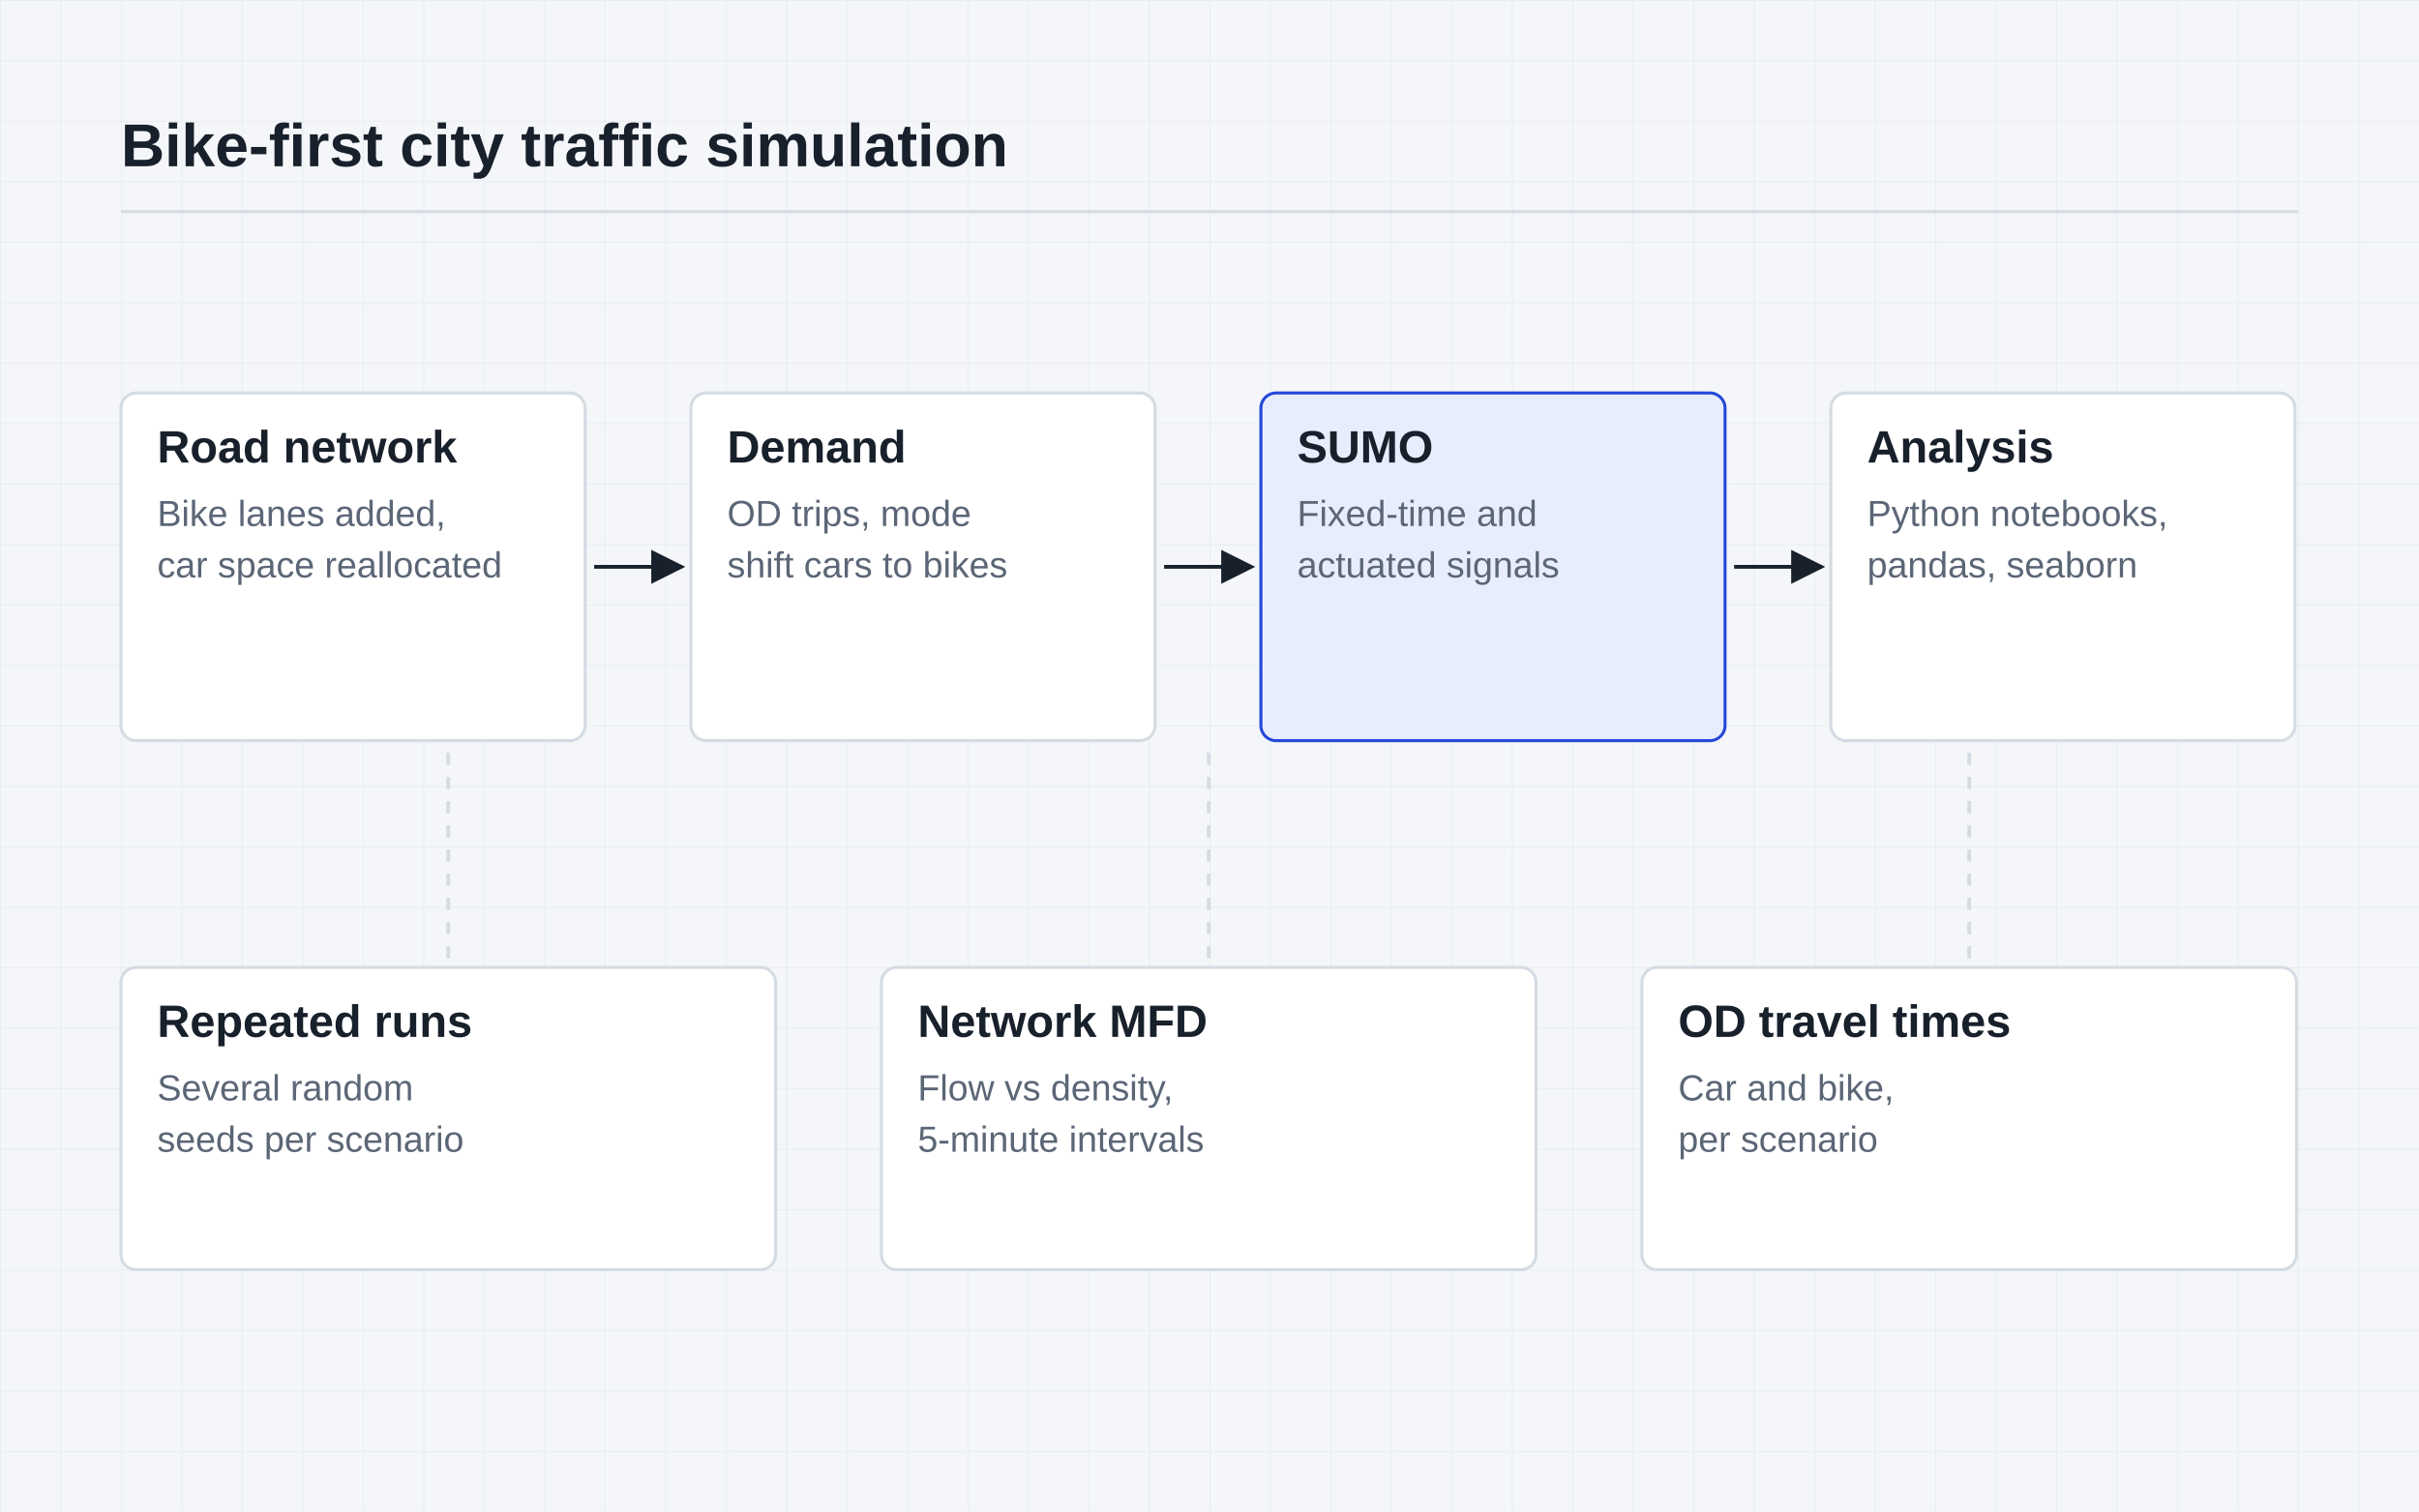
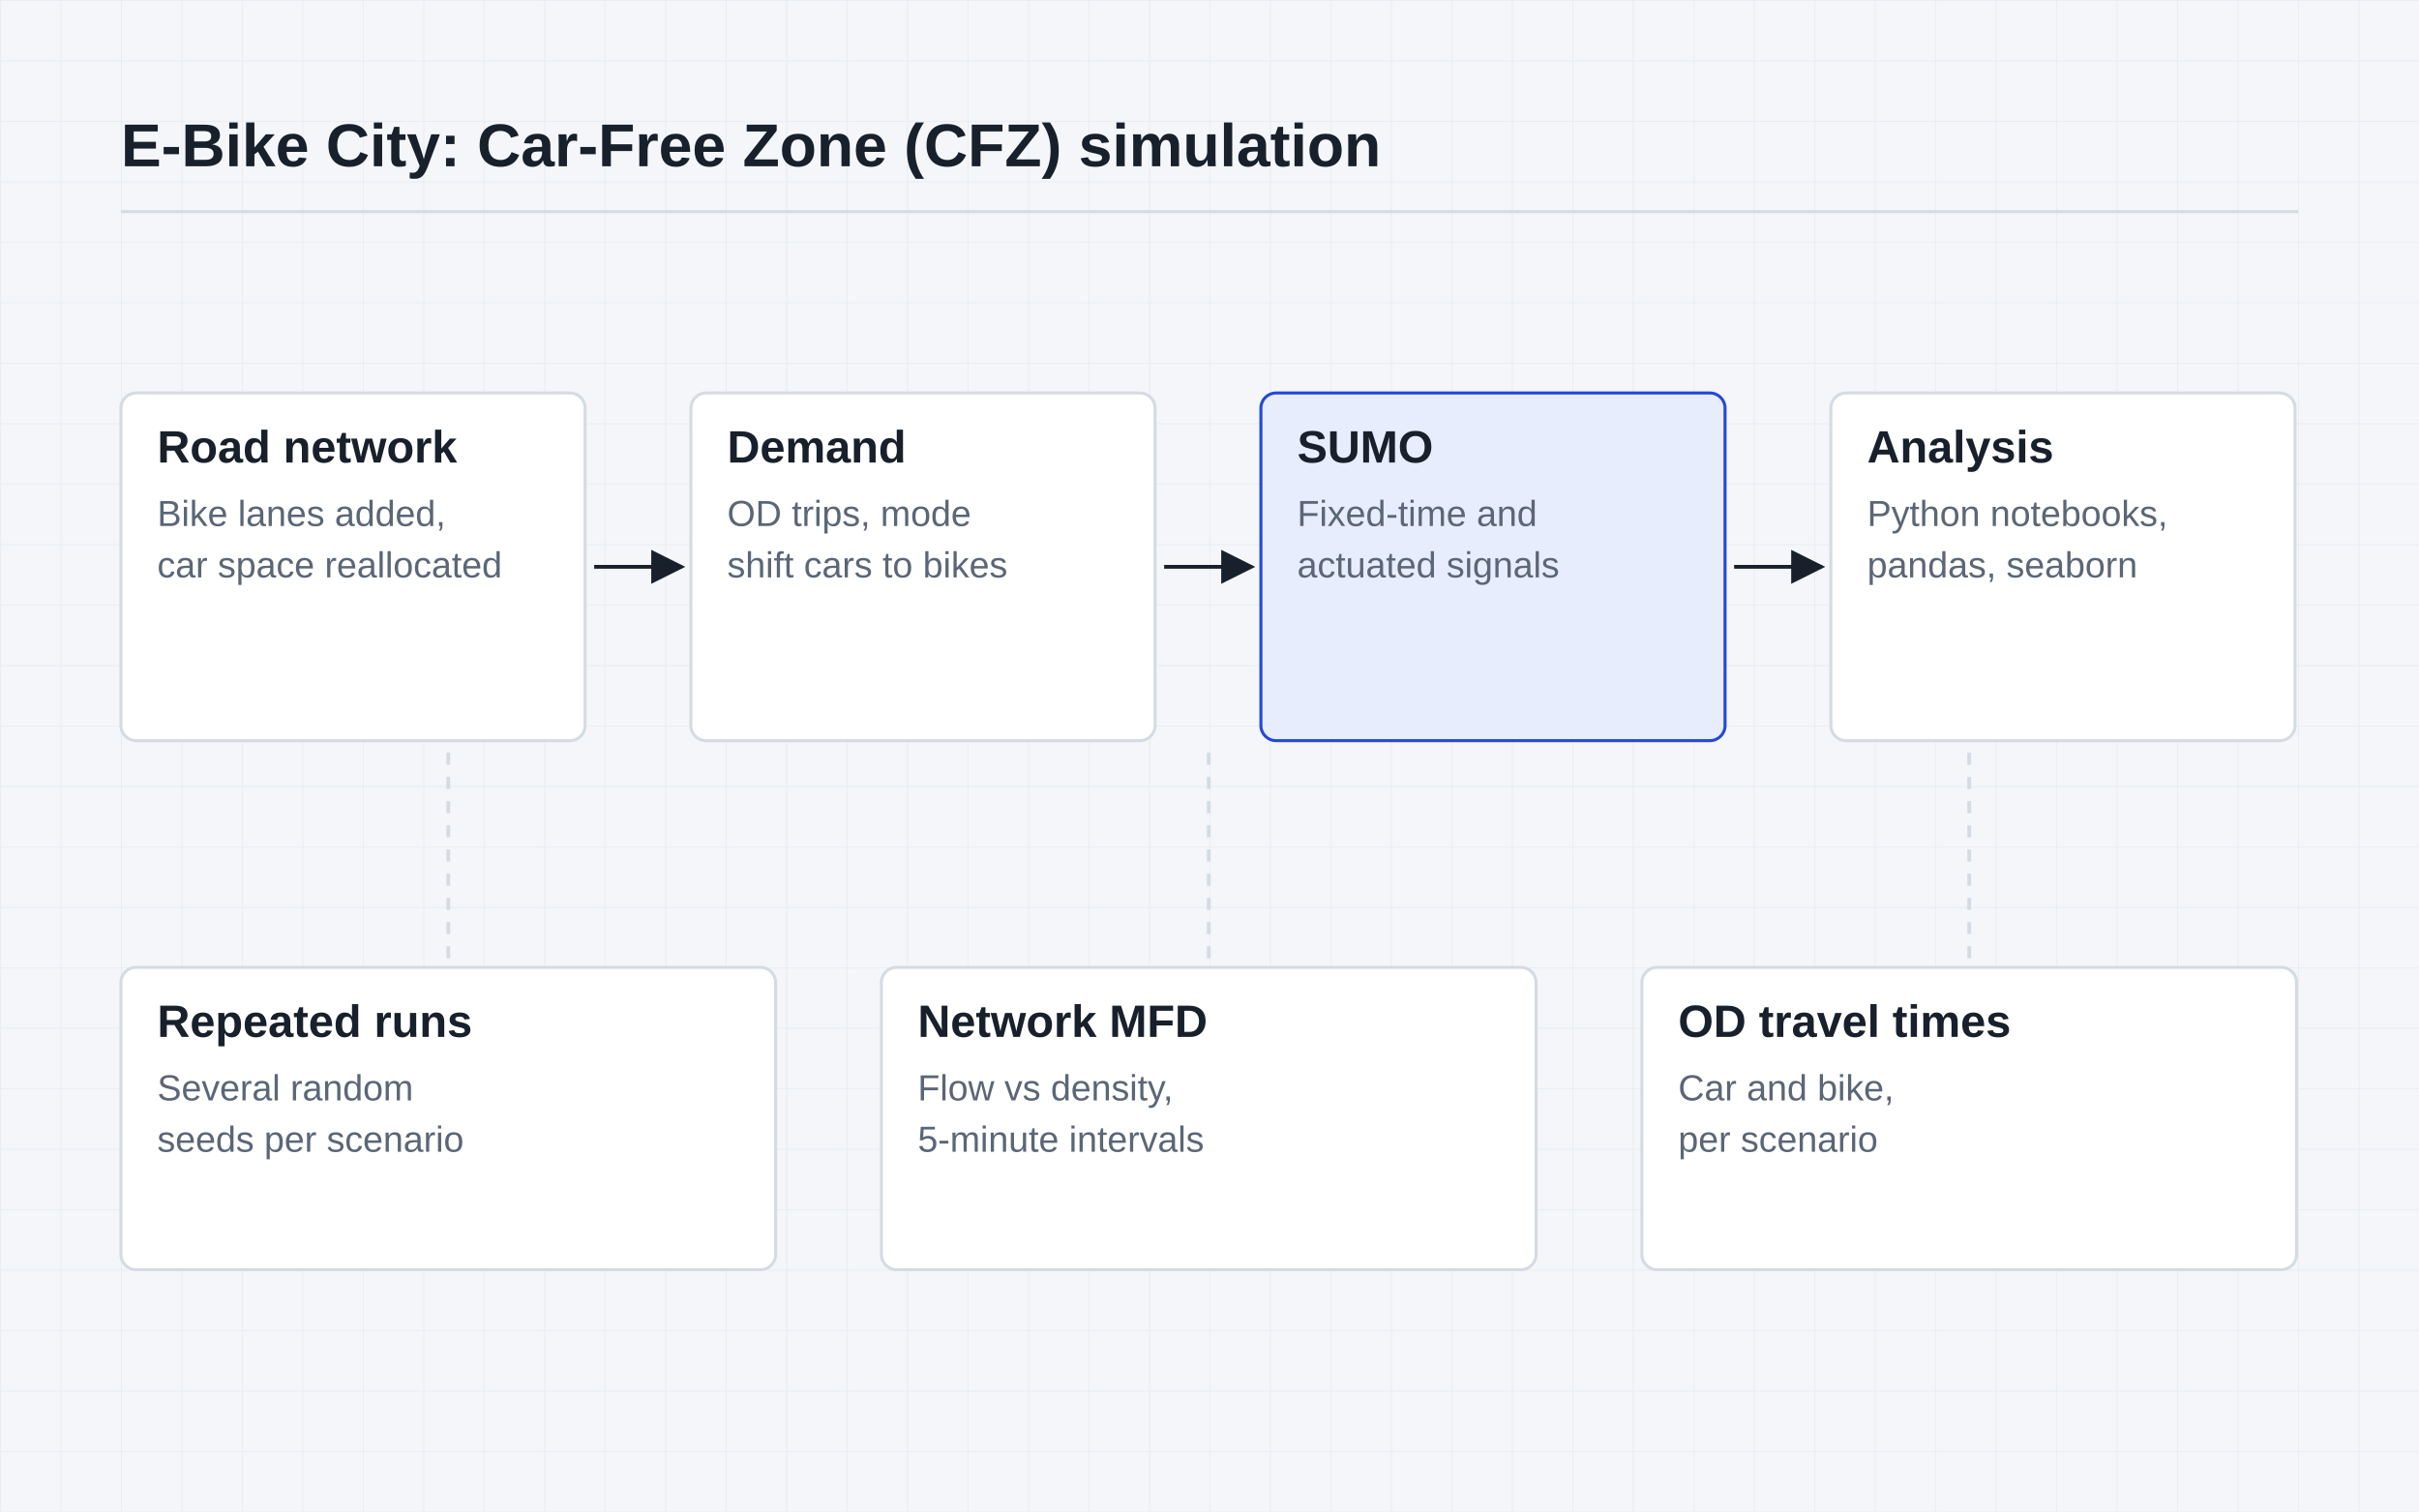
<svg xmlns="http://www.w3.org/2000/svg" viewBox="0 0 1600 1000" font-family="Schibsted Grotesk, Segoe UI, Arial, sans-serif">
  <defs>
    <marker id="a" viewBox="0 0 10 10" refX="9" refY="5" markerWidth="9" markerHeight="9" orient="auto-start-reverse">
      <path d="M0 0L10 5L0 10z" fill="#18202b" />
    </marker>
    <pattern id="g" width="40" height="40" patternUnits="userSpaceOnUse">
      <path d="M40 0H0V40" fill="none" stroke="#e6eaf0" stroke-width="1" />
    </pattern>
  </defs>
  <rect width="1600" height="1000" fill="#f4f6f9" />
  <rect width="1600" height="1000" fill="url(#g)" />
-   <text x="80" y="110" font-size="40" font-weight="800" fill="#18202b">Bike-first city traffic simulation</text>
+   <text x="80" y="110" font-size="40" font-weight="800" fill="#18202b">E-Bike City: Car-Free Zone (CFZ) simulation</text>
  <line x1="80" y1="140" x2="1520" y2="140" stroke="#d5dbe3" stroke-width="2" />
  <rect x="80" y="260" width="307" height="230" rx="10" fill="#ffffff" stroke="#d5dbe3" stroke-width="2" />
  <text x="104" y="306" font-size="30" font-weight="700" fill="#18202b">Road network</text>
  <text x="104" y="348" font-size="24" fill="#5b6676">Bike lanes added,</text>
  <text x="104" y="382" font-size="24" fill="#5b6676">car space reallocated</text>
  <line x1="393" y1="375.0" x2="451" y2="375.0" stroke="#18202b" stroke-width="2.5" marker-end="url(#a)" />
  <rect x="457" y="260" width="307" height="230" rx="10" fill="#ffffff" stroke="#d5dbe3" stroke-width="2" />
  <text x="481" y="306" font-size="30" font-weight="700" fill="#18202b">Demand</text>
  <text x="481" y="348" font-size="24" fill="#5b6676">OD trips, mode</text>
  <text x="481" y="382" font-size="24" fill="#5b6676">shift cars to bikes</text>
  <line x1="770" y1="375.0" x2="828" y2="375.0" stroke="#18202b" stroke-width="2.5" marker-end="url(#a)" />
  <rect x="834" y="260" width="307" height="230" rx="10" fill="#e8edfd" stroke="#2448d8" stroke-width="2" />
  <text x="858" y="306" font-size="30" font-weight="700" fill="#18202b">SUMO</text>
  <text x="858" y="348" font-size="24" fill="#5b6676">Fixed-time and</text>
  <text x="858" y="382" font-size="24" fill="#5b6676">actuated signals</text>
  <line x1="1147" y1="375.0" x2="1205" y2="375.0" stroke="#18202b" stroke-width="2.5" marker-end="url(#a)" />
  <rect x="1211" y="260" width="307" height="230" rx="10" fill="#ffffff" stroke="#d5dbe3" stroke-width="2" />
  <text x="1235" y="306" font-size="30" font-weight="700" fill="#18202b">Analysis</text>
  <text x="1235" y="348" font-size="24" fill="#5b6676">Python notebooks,</text>
  <text x="1235" y="382" font-size="24" fill="#5b6676">pandas, seaborn</text>
  <rect x="80" y="640" width="433" height="200" rx="10" fill="#ffffff" stroke="#d5dbe3" stroke-width="2" />
  <text x="104" y="686" font-size="30" font-weight="700" fill="#18202b">Repeated runs</text>
  <text x="104" y="728" font-size="24" fill="#5b6676">Several random</text>
  <text x="104" y="762" font-size="24" fill="#5b6676">seeds per scenario</text>
  <line x1="296.5" y1="634" x2="296.5" y2="498" stroke="#d5dbe3" stroke-width="2.5" stroke-dasharray="8 8" />
  <rect x="583" y="640" width="433" height="200" rx="10" fill="#ffffff" stroke="#d5dbe3" stroke-width="2" />
  <text x="607" y="686" font-size="30" font-weight="700" fill="#18202b">Network MFD</text>
  <text x="607" y="728" font-size="24" fill="#5b6676">Flow vs density,</text>
  <text x="607" y="762" font-size="24" fill="#5b6676">5-minute intervals</text>
  <line x1="799.5" y1="634" x2="799.5" y2="498" stroke="#d5dbe3" stroke-width="2.5" stroke-dasharray="8 8" />
  <rect x="1086" y="640" width="433" height="200" rx="10" fill="#ffffff" stroke="#d5dbe3" stroke-width="2" />
  <text x="1110" y="686" font-size="30" font-weight="700" fill="#18202b">OD travel times</text>
  <text x="1110" y="728" font-size="24" fill="#5b6676">Car and bike,</text>
  <text x="1110" y="762" font-size="24" fill="#5b6676">per scenario</text>
  <line x1="1302.5" y1="634" x2="1302.5" y2="498" stroke="#d5dbe3" stroke-width="2.5" stroke-dasharray="8 8" />
</svg>
